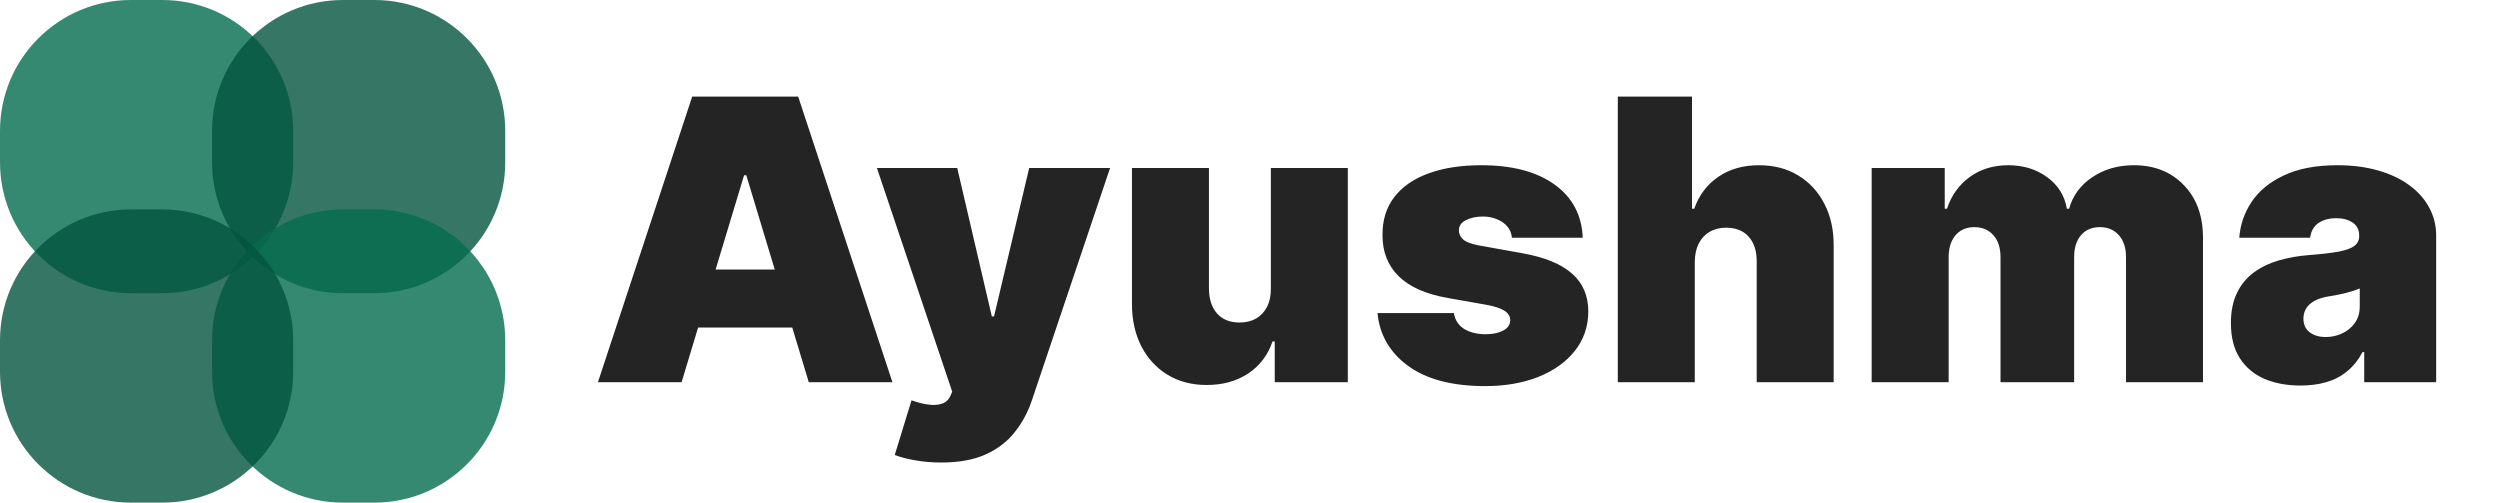
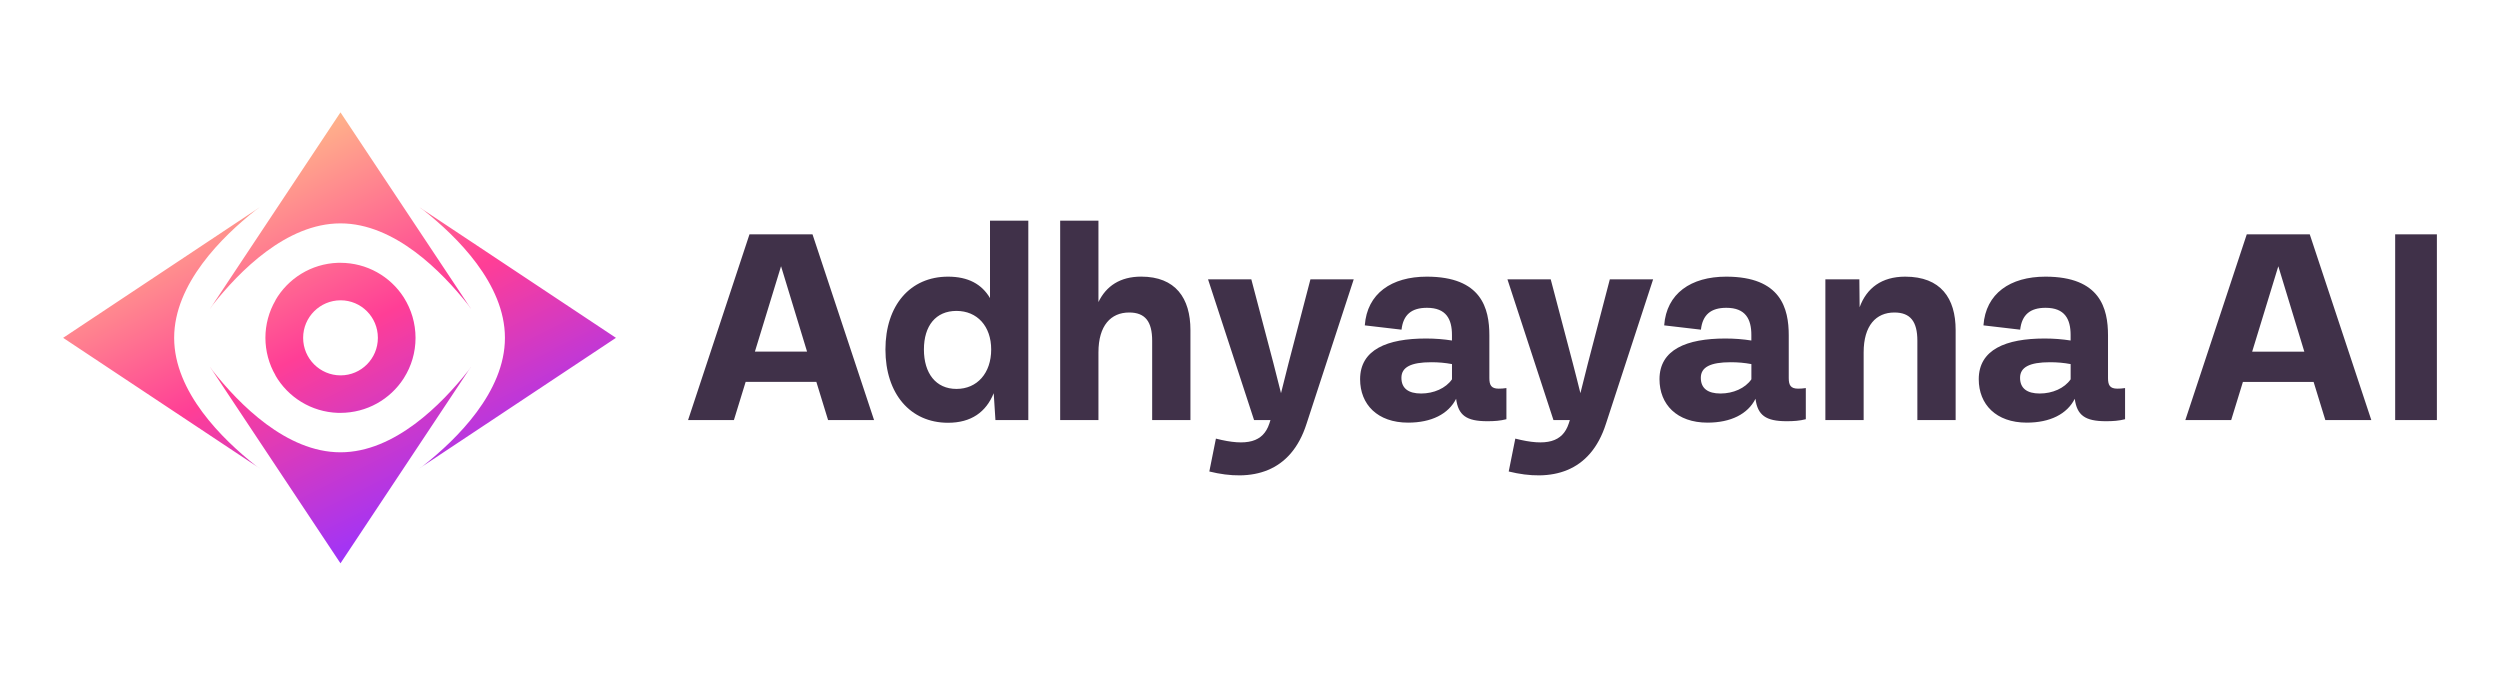
- <svg xmlns="http://www.w3.org/2000/svg" width="955" height="192" viewBox="0 0 955 192" fill="none">
-   <rect width="112" height="112" rx="50" fill="#046C4E" fill-opacity="0.8" />
-   <rect x="81" width="112" height="112" rx="50" fill="#03543F" fill-opacity="0.8" />
-   <rect x="81" y="80" width="112" height="112" rx="50" fill="#046C4E" fill-opacity="0.8" />
-   <rect y="80" width="112" height="112" rx="50" fill="#03543F" fill-opacity="0.8" />
-   <path d="M260.369 146H228.409L264.418 36.909H304.901L340.909 146H308.949L285.085 66.952H284.233L260.369 146ZM254.403 102.96H314.489V125.119H254.403V102.96ZM359.486 176.682C356.112 176.682 352.899 176.415 349.845 175.883C346.791 175.386 344.11 174.693 341.801 173.805L348.193 152.925C350.608 153.777 352.81 154.327 354.798 154.576C356.823 154.825 358.545 154.683 359.965 154.15C361.421 153.617 362.469 152.605 363.108 151.114L363.747 149.622L334.983 64.182H365.665L378.875 120.858H379.727L393.151 64.182H424.046L394.216 152.818C392.725 157.328 390.558 161.376 387.718 164.963C384.912 168.585 381.219 171.444 376.638 173.539C372.057 175.634 366.34 176.682 359.486 176.682ZM485.463 110.205V64.182H514.866V146H486.954V130.446H486.102C484.326 135.666 481.219 139.75 476.78 142.697C472.341 145.609 467.068 147.065 460.96 147.065C455.242 147.065 450.235 145.751 445.938 143.124C441.677 140.496 438.357 136.874 435.977 132.257C433.634 127.641 432.444 122.349 432.409 116.384V64.182H461.812V110.205C461.847 114.253 462.877 117.431 464.901 119.739C466.961 122.048 469.838 123.202 473.531 123.202C475.981 123.202 478.094 122.687 479.869 121.657C481.681 120.592 483.066 119.1 484.024 117.183C485.019 115.229 485.498 112.903 485.463 110.205ZM604.608 90.815H577.548C577.406 89.146 576.82 87.708 575.79 86.501C574.76 85.293 573.429 84.37 571.795 83.731C570.197 83.056 568.422 82.719 566.468 82.719C563.947 82.719 561.781 83.18 559.97 84.104C558.159 85.027 557.271 86.341 557.306 88.046C557.271 89.253 557.786 90.371 558.851 91.401C559.952 92.431 562.065 93.23 565.19 93.798L581.809 96.781C590.19 98.308 596.422 100.883 600.506 104.505C604.625 108.092 606.703 112.903 606.738 118.94C606.703 124.764 604.963 129.825 601.518 134.121C598.109 138.383 593.439 141.685 587.509 144.029C581.614 146.337 574.885 147.491 567.321 147.491C554.821 147.491 545.037 144.935 537.971 139.821C530.939 134.707 527.015 127.96 526.199 119.58H555.389C555.779 122.172 557.058 124.178 559.224 125.599C561.426 126.984 564.196 127.676 567.534 127.676C570.233 127.676 572.452 127.214 574.192 126.291C575.968 125.368 576.873 124.054 576.909 122.349C576.873 120.787 576.092 119.544 574.565 118.621C573.074 117.697 570.73 116.952 567.534 116.384L553.045 113.827C544.7 112.371 538.45 109.601 534.295 105.517C530.14 101.433 528.081 96.178 528.116 89.75C528.081 84.068 529.572 79.256 532.591 75.315C535.645 71.337 539.995 68.319 545.641 66.259C551.323 64.164 558.052 63.117 565.829 63.117C577.654 63.117 586.976 65.567 593.794 70.467C600.648 75.368 604.252 82.151 604.608 90.815ZM647.408 99.977V146H618.004V36.909H646.342V79.736H647.195C649.041 74.516 652.113 70.45 656.41 67.538C660.707 64.59 665.874 63.117 671.911 63.117C677.699 63.117 682.724 64.43 686.985 67.058C691.282 69.686 694.602 73.308 696.946 77.925C699.325 82.541 700.497 87.832 700.462 93.798V146H671.058V99.977C671.094 95.929 670.082 92.751 668.022 90.442C665.998 88.134 663.104 86.98 659.339 86.98C656.96 86.98 654.865 87.513 653.054 88.578C651.278 89.608 649.893 91.099 648.899 93.053C647.94 94.97 647.443 97.278 647.408 99.977ZM714.977 146V64.182H742.889V79.736H743.741C745.446 74.622 748.358 70.574 752.477 67.591C756.596 64.608 761.497 63.117 767.179 63.117C772.931 63.117 777.885 64.644 782.04 67.697C786.195 70.716 788.699 74.729 789.551 79.736H790.403C791.788 74.729 794.735 70.716 799.245 67.697C803.755 64.644 809.047 63.117 815.119 63.117C822.967 63.117 829.324 65.638 834.189 70.68C839.089 75.723 841.539 82.435 841.539 90.815V146H812.136V98.273C812.136 94.686 811.23 91.881 809.419 89.856C807.608 87.797 805.176 86.767 802.122 86.767C799.103 86.767 796.706 87.797 794.931 89.856C793.191 91.881 792.321 94.686 792.321 98.273V146H764.196V98.273C764.196 94.686 763.29 91.881 761.479 89.856C759.668 87.797 757.235 86.767 754.181 86.767C752.157 86.767 750.417 87.229 748.961 88.152C747.505 89.075 746.369 90.407 745.552 92.147C744.771 93.852 744.38 95.894 744.38 98.273V146H714.977ZM878.84 147.278C873.619 147.278 869.003 146.426 864.99 144.722C861.013 142.982 857.888 140.354 855.615 136.838C853.343 133.322 852.206 128.848 852.206 123.415C852.206 118.94 852.97 115.123 854.497 111.962C856.024 108.766 858.154 106.156 860.889 104.132C863.623 102.108 866.801 100.563 870.423 99.498C874.081 98.433 878.023 97.74 882.249 97.421C886.83 97.065 890.505 96.639 893.275 96.142C896.08 95.609 898.105 94.881 899.347 93.958C900.59 92.999 901.212 91.739 901.212 90.176V89.963C901.212 87.832 900.395 86.199 898.762 85.062C897.128 83.926 895.033 83.358 892.476 83.358C889.671 83.358 887.38 83.979 885.605 85.222C883.865 86.43 882.817 88.294 882.462 90.815H855.402C855.757 85.844 857.338 81.263 860.143 77.072C862.984 72.847 867.121 69.473 872.554 66.952C877.987 64.395 884.77 63.117 892.902 63.117C898.762 63.117 904.017 63.809 908.669 65.194C913.321 66.543 917.281 68.443 920.548 70.894C923.815 73.308 926.301 76.149 928.005 79.416C929.745 82.648 930.615 86.163 930.615 89.963V146H903.129V134.494H902.49C900.857 137.548 898.868 140.016 896.524 141.898C894.216 143.781 891.57 145.148 888.588 146C885.64 146.852 882.391 147.278 878.84 147.278ZM888.428 128.741C890.665 128.741 892.76 128.28 894.713 127.357C896.702 126.433 898.318 125.102 899.561 123.362C900.803 121.621 901.425 119.509 901.425 117.023V110.205C900.644 110.524 899.809 110.826 898.921 111.11C898.069 111.394 897.146 111.661 896.151 111.909C895.193 112.158 894.163 112.388 893.062 112.602C891.997 112.815 890.878 113.01 889.706 113.188C887.433 113.543 885.569 114.129 884.113 114.945C882.693 115.727 881.627 116.703 880.917 117.875C880.242 119.011 879.905 120.29 879.905 121.71C879.905 123.983 880.704 125.723 882.302 126.93C883.9 128.138 885.942 128.741 888.428 128.741Z" fill="#242424" />
+ <svg xmlns="http://www.w3.org/2000/svg" id="a" viewBox="0 0 740 200">
+   <defs>
+     <linearGradient id="b" x1="69.23" y1="37.97" x2="129.02" y2="156.55" gradientUnits="userSpaceOnUse">
+       <stop offset="0" stop-color="#ffc688" />
+       <stop offset=".52" stop-color="#ff3e96" />
+       <stop offset="1" stop-color="#93f" />
+     </linearGradient>
+   </defs>
+   <path d="m124.25,61.44v-.02s58.07,38.58,58.07,38.58l-58.09,38.58v-.02c.41-.25.8-.52,1.18-.82,9.78-7.74,24.05-21.71,24.05-37.72,0,0,0-.02,0-.02s0-.02,0-.02c0-16.01-14.27-29.98-24.05-37.72-.38-.3-.77-.56-1.16-.82Zm-47.49,0v-.02s-58.07,38.58-58.07,38.58l58.09,38.58v-.02c-.41-.25-.8-.52-1.18-.82-9.78-7.74-24.05-21.71-24.05-37.72,0,0,0-.02,0-.02s0-.02,0-.02c0-16.01,14.27-29.98,24.05-37.72.38-.3.77-.56,1.16-.82Zm46.24,38.56c0,4.36-1.25,8.42-3.41,11.84-.03.05-.06.1-.09.15-.01.02-.02.03-.03.05-3.96,6.13-10.86,10.17-18.72,10.17h-.72c-7.92-.27-14.79-4.65-18.51-11.09h.04c-1.97-3.35-2.99-7.23-3-11.12,0-3.89,1.03-7.77,3-11.12h-.04c3.72-6.44,10.59-10.82,18.51-11.09h.72c7.86,0,14.76,4.04,18.72,10.17.01.02.02.03.03.05.03.05.06.1.09.15,2.15,3.43,3.4,7.49,3.41,11.84Zm-11.15,0s0-.01,0-.02c0-6.12-4.92-11.09-11.03-11.09s-11.09,4.98-11.09,11.09c0,0,0,.01,0,.02s0,.01,0,.02c0,6.12,4.98,11.09,11.09,11.09s11.03-4.98,11.03-11.09c0,0,0-.01,0-.02Zm-48.81-9.83c7.74-9.78,21.71-24.05,37.72-24.05,0,0,.02,0,.02,0s.01,0,.02,0c16.01,0,29.98,14.27,37.72,24.05.3.38.56.77.82,1.16h.02s-38.58-58.07-38.58-58.07l-38.58,58.09h.02c.25-.41.52-.8.82-1.18Zm-.82,18.5h-.02s38.58,58.07,38.58,58.07l38.58-58.09h-.02c-.25.41-.52.8-.82,1.18-7.74,9.78-21.71,24.05-37.72,24.05,0,0-.02,0-.02,0s-.02,0-.02,0c-16.01,0-29.98-14.27-37.72-24.05-.3-.38-.56-.77-.82-1.16Z" fill="url(#b)" stroke-width="0" />
+   <path d="m245.11,124.33l-3.47-11.29h-20.93l-3.47,11.29h-13.57l18.18-54.97h18.65l18.22,54.97h-13.61Zm-21.65-20.25h15.43l-7.7-25.28-7.74,25.28Zm69.59-38.77h11.33v59.03h-9.73l-.51-7.95c-2.28,5.58-6.64,8.75-13.53,8.75-11.16,0-18.52-8.58-18.52-21.69s7.36-21.56,18.52-21.56c5.96,0,9.98,2.2,12.43,6.34v-22.92Zm.34,38.14c0-6.89-4.14-11.42-10.27-11.42s-9.64,4.4-9.64,11.42,3.51,11.67,9.64,11.67,10.27-4.69,10.27-11.67Zm58.98-5.75v26.64h-11.33v-23.47c0-5.71-2.07-8.37-6.81-8.37-5.41,0-9.09,3.85-9.09,11.8v20.04h-11.33v-59.03h11.33v24.1c2.28-4.74,6.43-7.53,12.64-7.53,10.19,0,14.59,6.38,14.59,15.81Zm35.52-15.01h12.81l-13.95,42.71c-4.65,14.63-16.28,17.25-28.79,14.16l1.95-9.73c9.26,2.37,14,1.01,15.81-4.44l.34-1.06h-4.86l-13.62-41.65h12.81l6.55,24.86c.76,2.88,1.52,5.96,2.24,8.84.68-2.75,1.4-5.67,2.2-8.75l6.51-24.95Zm58.01,32.18v9.22c-1.86.47-3.55.59-5.67.59-6.22,0-8.58-1.78-9.22-6.64-2.28,4.52-7.31,7.06-14.21,7.06-9.09,0-14.21-5.41-14.21-12.85,0-8.79,8.03-12.05,19.49-12.05,2.75,0,5.29.21,7.7.59v-1.65c0-4.65-1.69-8.03-7.4-8.03-4.61,0-7.02,2.07-7.53,6.47l-10.87-1.27c.68-9.43,7.91-14.42,18.35-14.42,16.24,0,18.52,9.43,18.52,17.38v12.64c0,2.07.55,3.13,2.75,3.13.72,0,1.48-.04,2.28-.17Zm-16.11-2.58v-4.52c-2.03-.38-3.97-.55-6.13-.55-6.05,0-8.84,1.48-8.84,4.61s2.07,4.65,5.83,4.65,7.31-1.56,9.13-4.19Zm46.72-29.6h12.81l-13.95,42.71c-4.65,14.63-16.28,17.25-28.79,14.16l1.95-9.73c9.26,2.37,14,1.01,15.81-4.44l.34-1.06h-4.86l-13.62-41.65h12.81l6.55,24.86c.76,2.88,1.52,5.96,2.24,8.84.68-2.75,1.4-5.67,2.2-8.75l6.51-24.95Zm58.01,32.18v9.22c-1.86.47-3.55.59-5.67.59-6.21,0-8.58-1.78-9.22-6.64-2.28,4.52-7.31,7.06-14.21,7.06-9.09,0-14.21-5.41-14.21-12.85,0-8.79,8.03-12.05,19.49-12.05,2.75,0,5.29.21,7.7.59v-1.65c0-4.65-1.69-8.03-7.4-8.03-4.61,0-7.02,2.07-7.53,6.47l-10.87-1.27c.68-9.43,7.91-14.42,18.35-14.42,16.24,0,18.52,9.43,18.52,17.38v12.64c0,2.07.55,3.13,2.75,3.13.72,0,1.48-.04,2.28-.17Zm-16.11-2.58v-4.52c-2.03-.38-3.97-.55-6.13-.55-6.05,0-8.84,1.48-8.84,4.61s2.07,4.65,5.83,4.65,7.31-1.56,9.13-4.19Zm60.46-14.59v26.64h-11.33v-23.47c0-5.71-2.07-8.37-6.81-8.37-5.41,0-9.09,3.85-9.09,11.8v20.04h-11.33v-41.65h10.06l.08,8.25c2.07-5.67,6.51-9.05,13.49-9.05,10.53,0,14.93,6.38,14.93,15.81Zm50.15,17.17v9.22c-1.86.47-3.55.59-5.67.59-6.21,0-8.58-1.78-9.22-6.64-2.28,4.52-7.31,7.06-14.21,7.06-9.09,0-14.21-5.41-14.21-12.85,0-8.79,8.03-12.05,19.49-12.05,2.75,0,5.29.21,7.7.59v-1.65c0-4.65-1.69-8.03-7.4-8.03-4.61,0-7.02,2.07-7.53,6.47l-10.87-1.27c.68-9.43,7.91-14.42,18.35-14.42,16.24,0,18.52,9.43,18.52,17.38v12.64c0,2.07.55,3.13,2.75,3.13.72,0,1.48-.04,2.28-.17Zm-16.11-2.58v-4.52c-2.03-.38-3.97-.55-6.13-.55-6.05,0-8.84,1.48-8.84,4.61s2.07,4.65,5.83,4.65,7.31-1.56,9.13-4.19Zm75.39,12.05l-3.47-11.29h-20.93l-3.47,11.29h-13.57l18.18-54.97h18.65l18.22,54.97h-13.62Zm-21.65-20.25h15.43l-7.7-25.28-7.74,25.28Zm42.32,20.25v-54.97h12.35v54.97h-12.35Z" fill="#403149" stroke-width="0" />
</svg>
